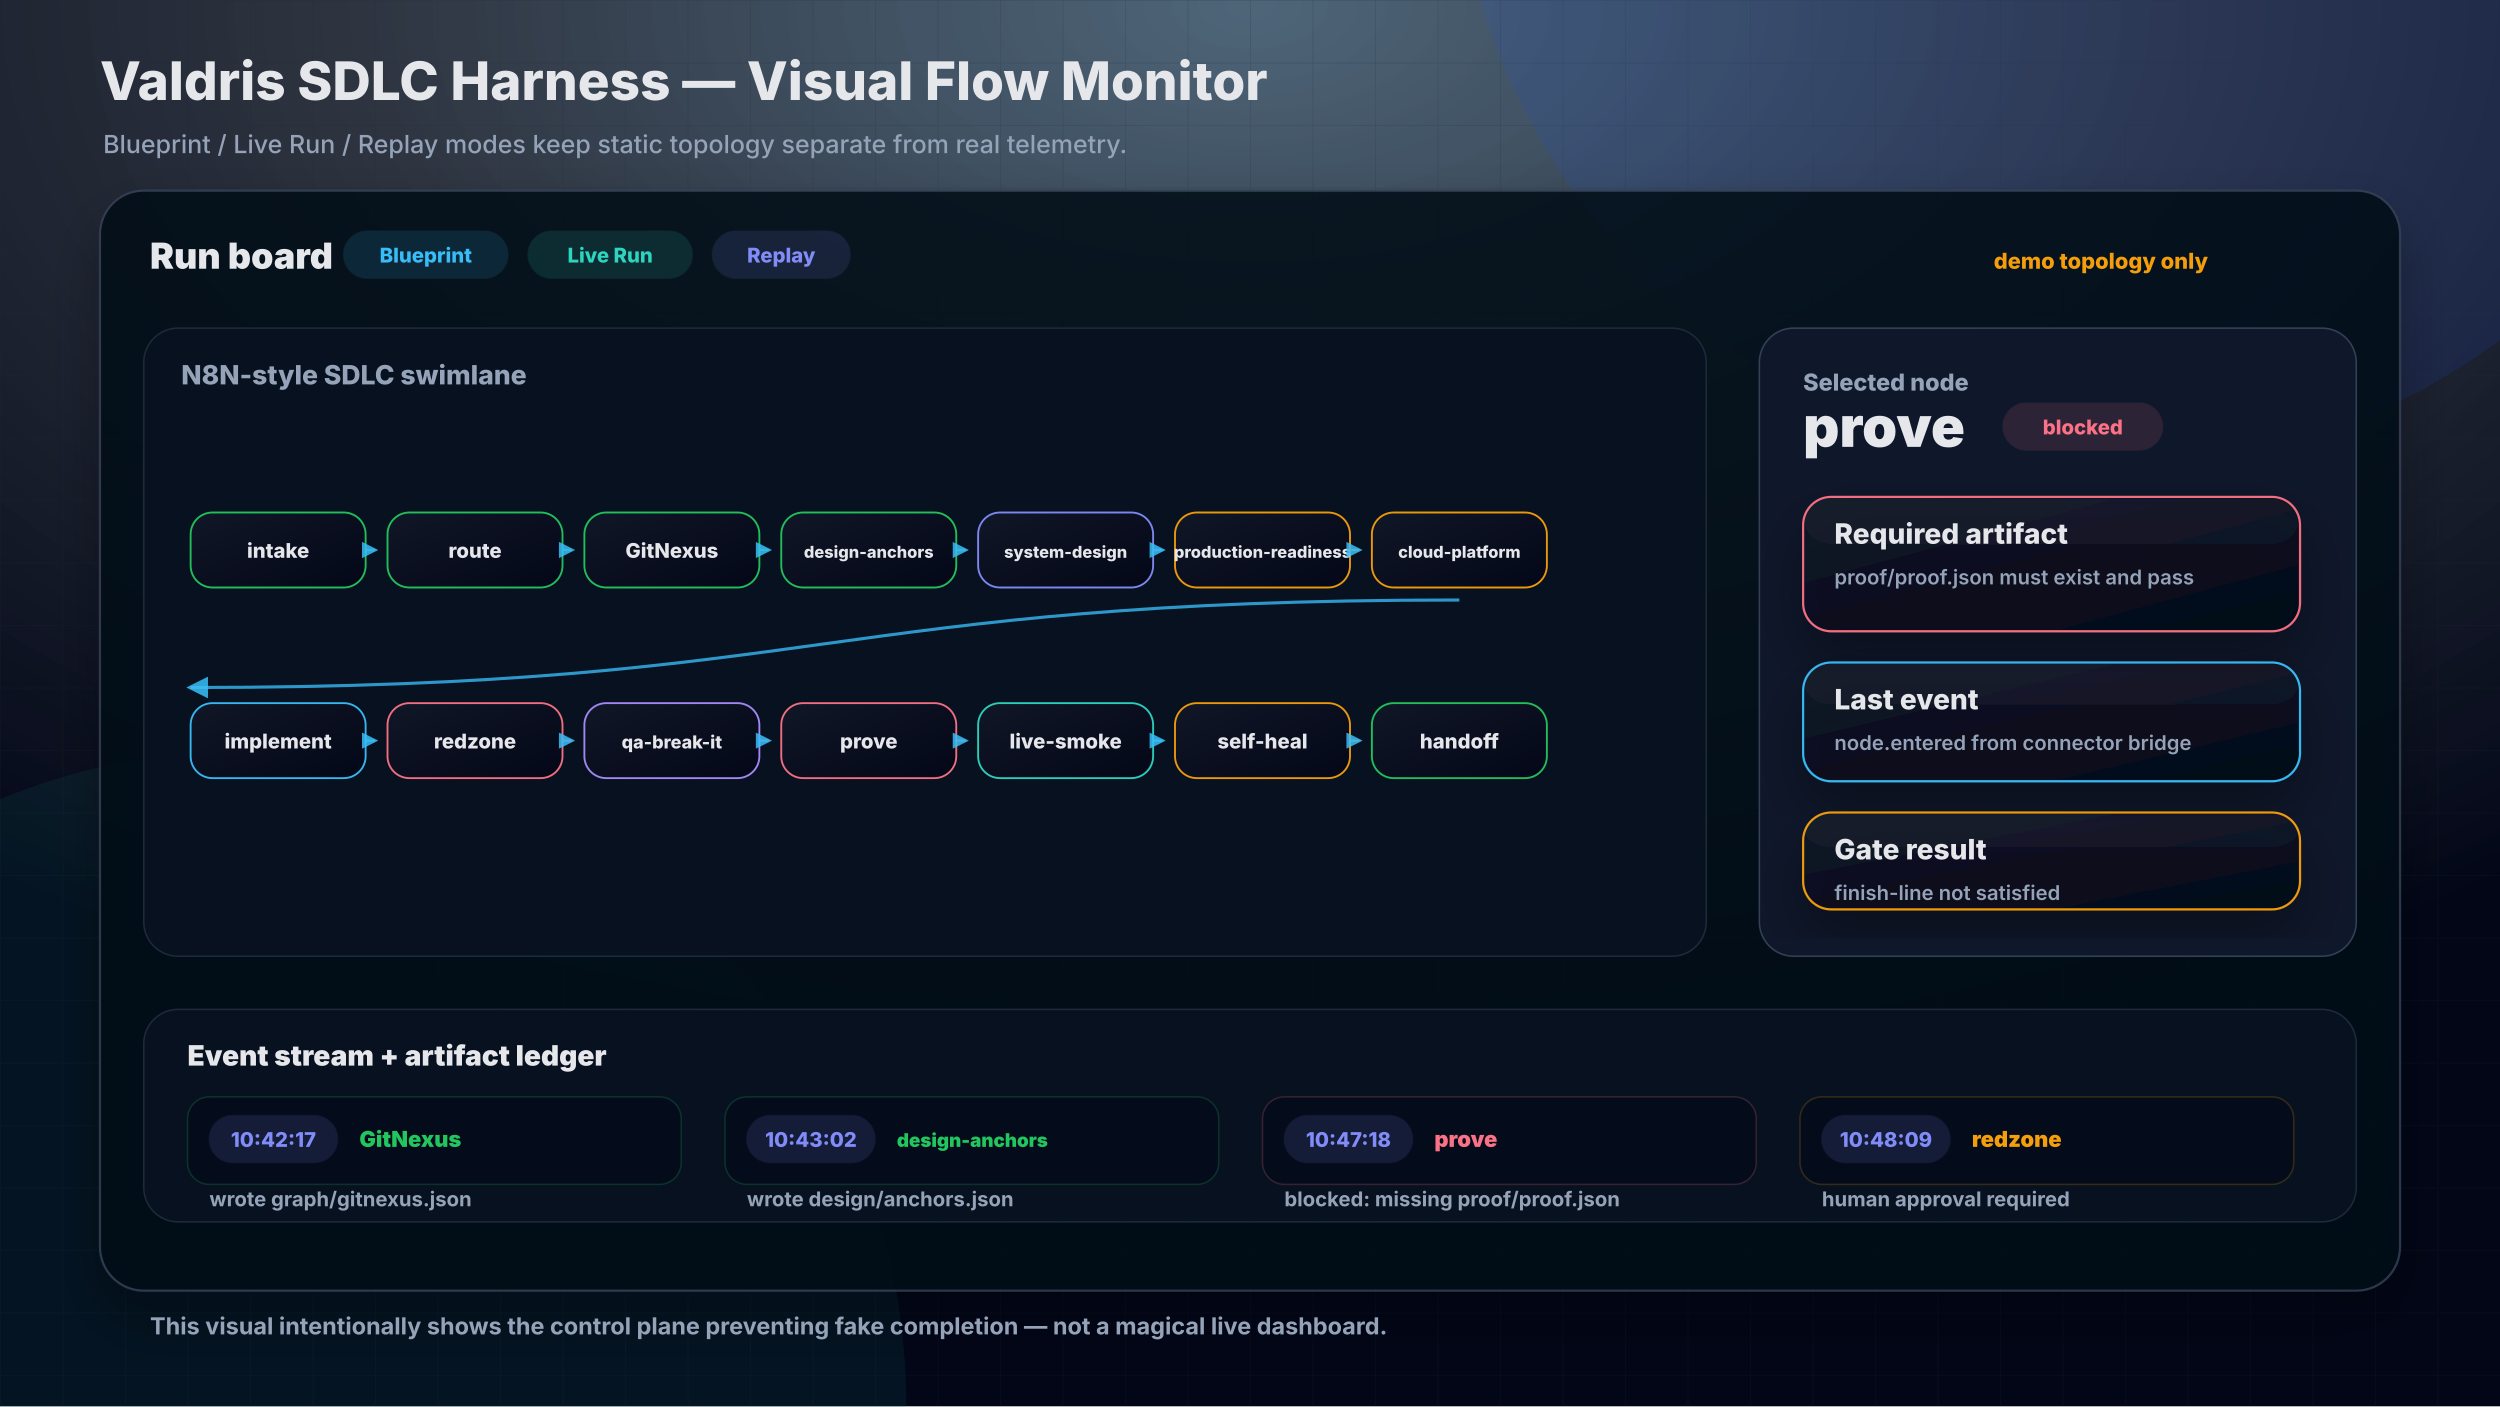
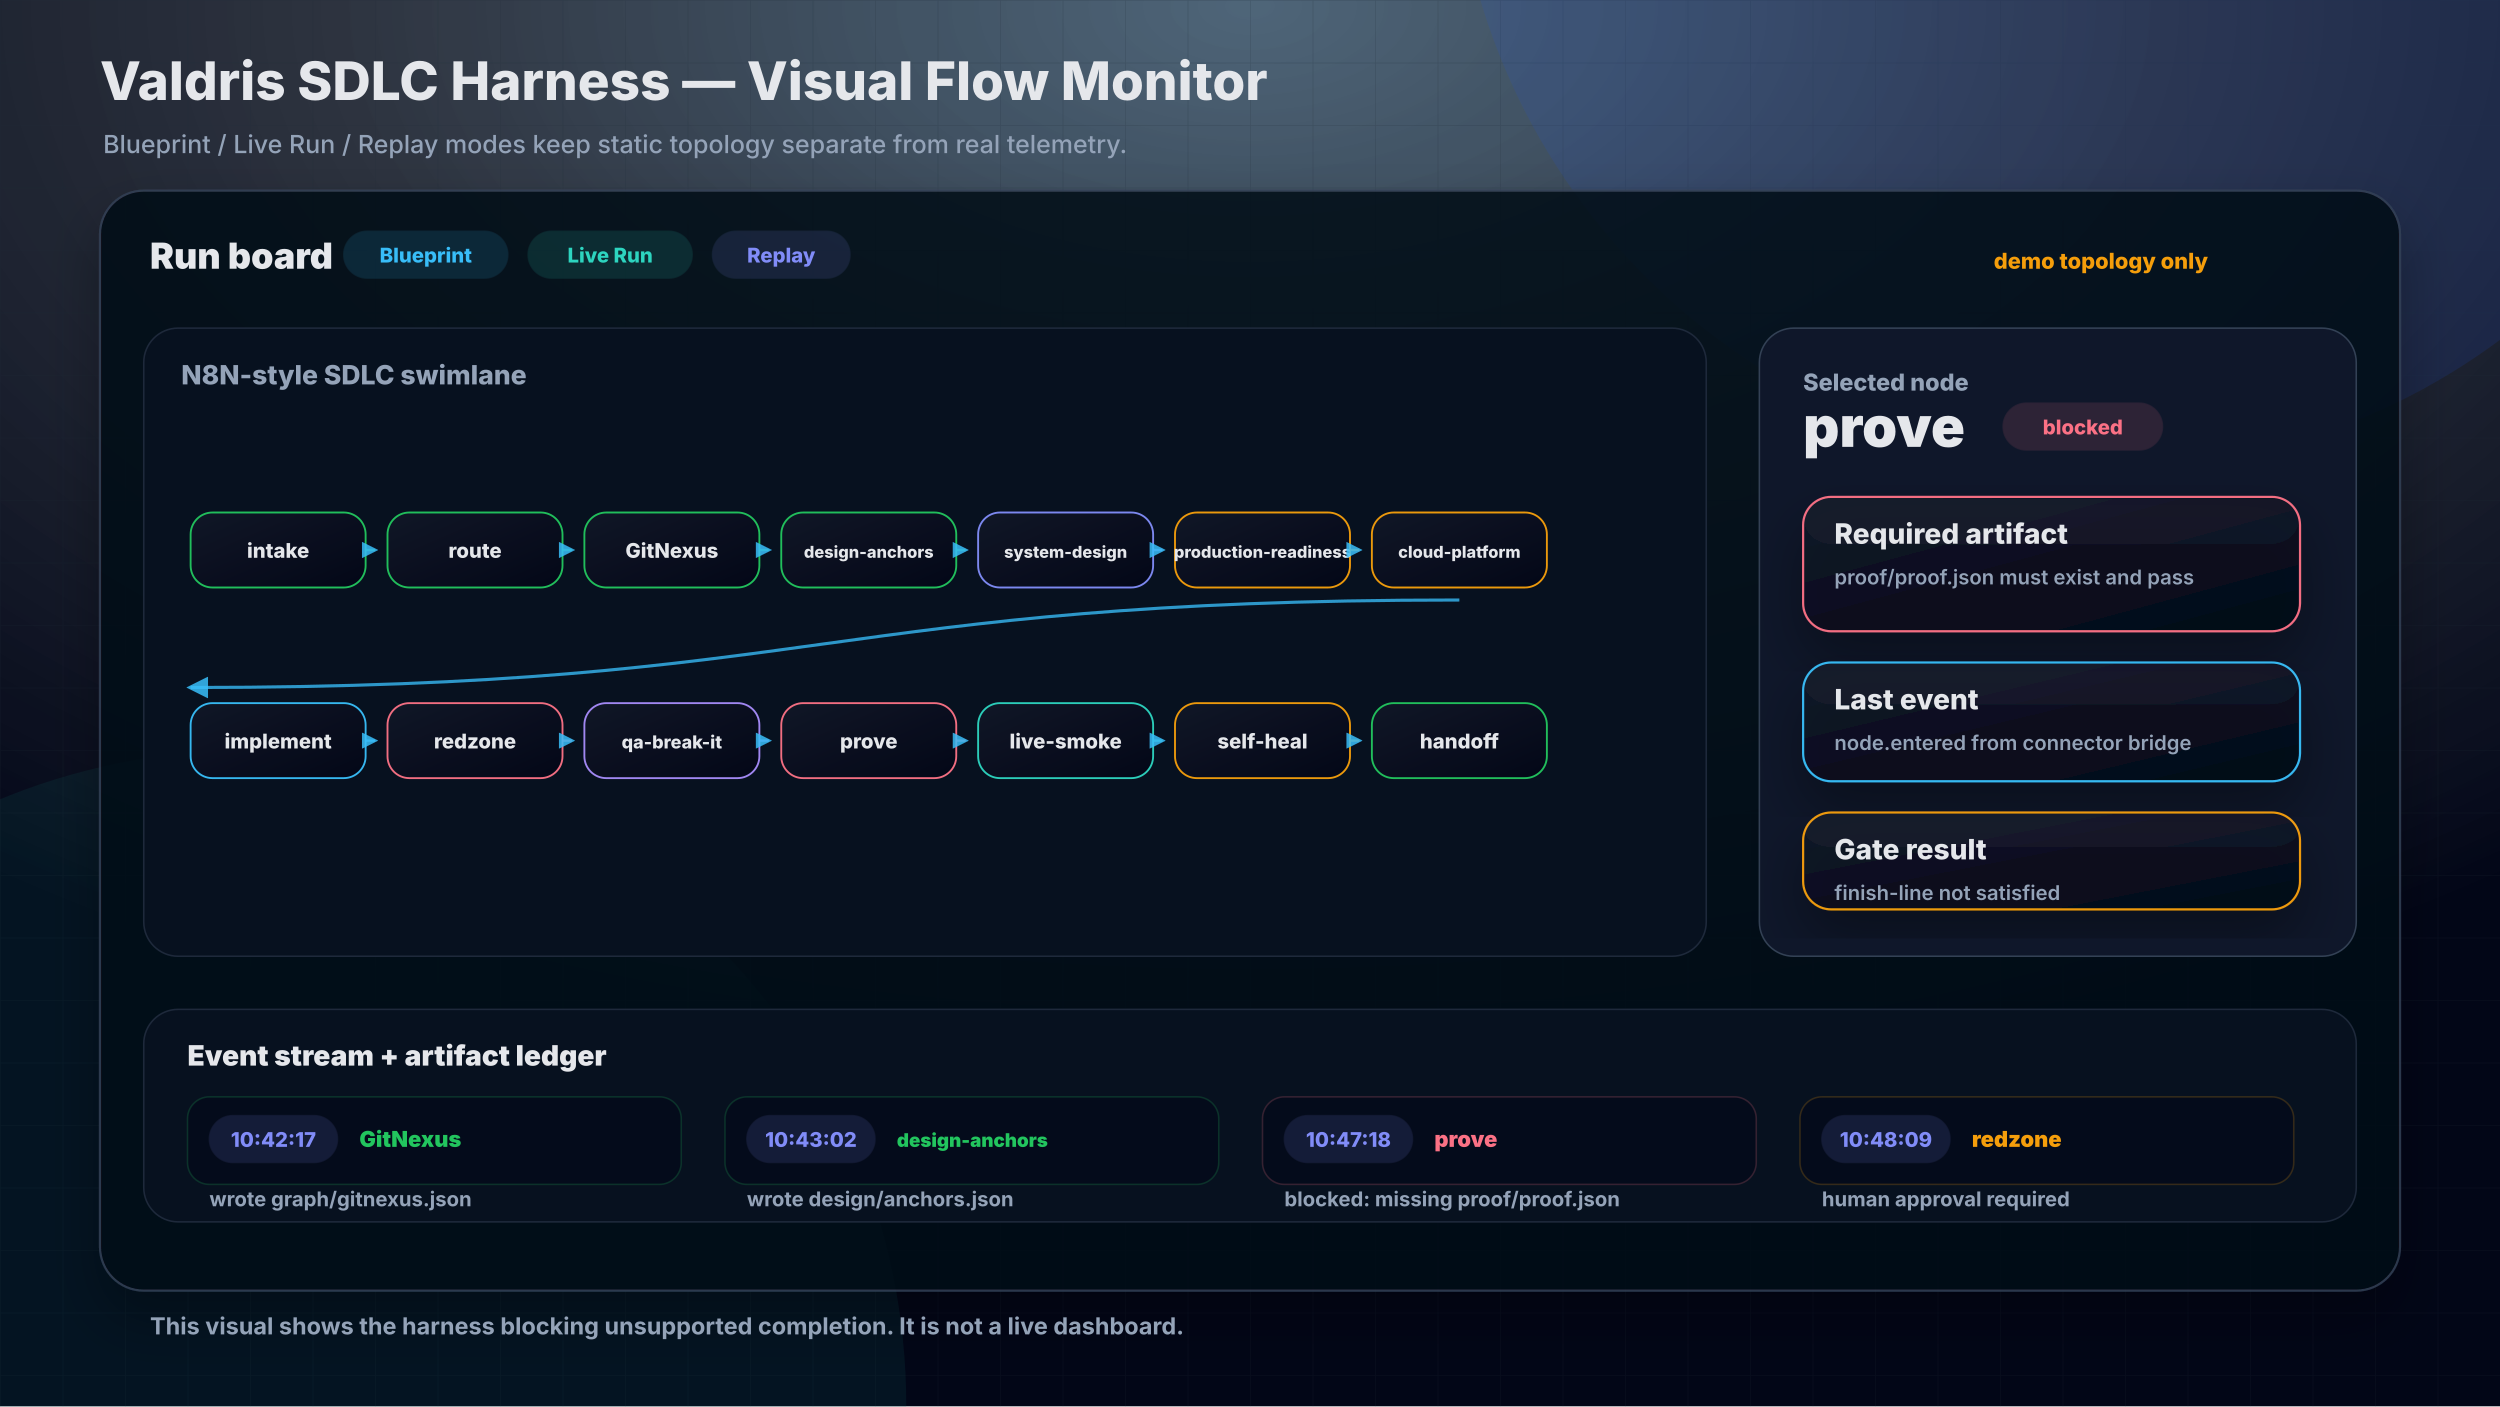
<svg xmlns="http://www.w3.org/2000/svg" width="1600" height="900" viewBox="0 0 1600 900" role="img" aria-label="Valdris SDLC Harness — Visual Flow Monitor">
  <defs>
    <radialGradient id="bgGlow" cx="50%" cy="0%" r="80%">
      <stop offset="0%" stop-color="#0f2f4a" stop-opacity="0.72" />
      <stop offset="45%" stop-color="#0b1220" stop-opacity="0.85" />
      <stop offset="100%" stop-color="#020617" stop-opacity="1" />
    </radialGradient>
    <linearGradient id="cardFill" x1="0" y1="0" x2="1" y2="1">
      <stop offset="0%" stop-color="#172554" stop-opacity="0.92" />
      <stop offset="100%" stop-color="#0f172a" stop-opacity="0.92" />
    </linearGradient>
    <linearGradient id="softFill" x1="0" y1="0" x2="1" y2="1">
      <stop offset="0%" stop-color="#111827" stop-opacity="0.96" />
      <stop offset="100%" stop-color="#020617" stop-opacity="0.96" />
    </linearGradient>
    <linearGradient id="cyanFill" x1="0" y1="0" x2="1" y2="1">
      <stop offset="0%" stop-color="#0e7490" stop-opacity="0.72" />
      <stop offset="100%" stop-color="#0f172a" stop-opacity="0.92" />
    </linearGradient>
    <linearGradient id="amberFill" x1="0" y1="0" x2="1" y2="1">
      <stop offset="0%" stop-color="#92400e" stop-opacity="0.72" />
      <stop offset="100%" stop-color="#0f172a" stop-opacity="0.92" />
    </linearGradient>
    <linearGradient id="roseFill" x1="0" y1="0" x2="1" y2="1">
      <stop offset="0%" stop-color="#881337" stop-opacity="0.72" />
      <stop offset="100%" stop-color="#0f172a" stop-opacity="0.92" />
    </linearGradient>
    <filter id="shadow" x="-30%" y="-30%" width="160%" height="160%">
      <feDropShadow dx="0" dy="18" stdDeviation="18" flood-color="#000000" flood-opacity="0.35" />
    </filter>
    <filter id="glow" x="-50%" y="-50%" width="200%" height="200%">
      <feGaussianBlur stdDeviation="4" result="blur" />
      <feMerge>
        <feMergeNode in="blur" />
        <feMergeNode in="SourceGraphic" />
      </feMerge>
    </filter>
    <marker id="arrow" viewBox="0 0 10 10" refX="8" refY="5" markerWidth="7" markerHeight="7" orient="auto-start-reverse">
      <path d="M 0 0 L 10 5 L 0 10 z" fill="#38bdf8" opacity="0.85" />
    </marker>
    <marker id="arrowAmber" viewBox="0 0 10 10" refX="8" refY="5" markerWidth="7" markerHeight="7" orient="auto-start-reverse">
      <path d="M 0 0 L 10 5 L 0 10 z" fill="#f59e0b" opacity="0.9" />
    </marker>
    <pattern id="grid" width="40" height="40" patternUnits="userSpaceOnUse">
      <path d="M 40 0 L 0 0 0 40" fill="none" stroke="#1f2937" stroke-width="1" opacity="0.35" />
    </pattern>
  </defs>
  <rect width="1600" height="900" fill="url(#bgGlow)" />
  <rect width="1600" height="900" fill="url(#grid)" opacity="0.6" />
  <circle cx="1350" cy="-120" r="420" fill="#1d4ed8" opacity="0.14" />
  <circle cx="160" cy="900" r="420" fill="#0f766e" opacity="0.13" />
  <text x="64" y="64" fill="#e5e7eb" font-family="Inter, ui-sans-serif, system-ui, -apple-system, Segoe UI, Arial" font-size="34" font-weight="800">Valdris SDLC Harness — Visual Flow Monitor</text>
  <text x="66" y="98" fill="#94a3b8" font-family="Inter, ui-sans-serif, system-ui, -apple-system, Segoe UI, Arial" font-size="16" font-weight="500">Blueprint / Live Run / Replay modes keep static topology separate from real telemetry.</text>
  <rect x="64" y="122" width="1472" height="704" rx="28" fill="#030712" opacity="0.86" stroke="#334155" stroke-width="1.4" filter="url(#shadow)" />
  <text x="96" y="172" text-anchor="start" fill="#e5e7eb" font-family="Inter, ui-sans-serif, system-ui, -apple-system, Segoe UI, Arial" font-size="23" font-weight="850">Run board</text>
  <g>
    <rect x="220" y="148" width="105" height="30" rx="15" fill="#38bdf8" opacity="0.13" stroke="#38bdf8" stroke-opacity="0.75" />
    <text x="272.5" y="168" text-anchor="middle" fill="#38bdf8" font-family="Inter, ui-sans-serif, system-ui" font-size="13" font-weight="800">Blueprint</text>
  </g>
  <g>
    <rect x="338" y="148" width="105" height="30" rx="15" fill="#2dd4bf" opacity="0.13" stroke="#2dd4bf" stroke-opacity="0.75" />
    <text x="390.5" y="168" text-anchor="middle" fill="#2dd4bf" font-family="Inter, ui-sans-serif, system-ui" font-size="13" font-weight="800">Live Run</text>
  </g>
  <g>
    <rect x="456" y="148" width="88" height="30" rx="15" fill="#818cf8" opacity="0.13" stroke="#818cf8" stroke-opacity="0.75" />
    <text x="500" y="168" text-anchor="middle" fill="#818cf8" font-family="Inter, ui-sans-serif, system-ui" font-size="13" font-weight="800">Replay</text>
  </g>
  <text x="1276" y="172" text-anchor="start" fill="#f59e0b" font-family="Inter, ui-sans-serif, system-ui, -apple-system, Segoe UI, Arial" font-size="14" font-weight="800">demo topology only</text>
  <rect x="92" y="210" width="1000" height="402" rx="22" fill="#07111f" stroke="#1e293b" />
  <text x="116" y="246" text-anchor="start" fill="#94a3b8" font-family="Inter, ui-sans-serif, system-ui, -apple-system, Segoe UI, Arial" font-size="17" font-weight="800">N8N-style SDLC swimlane</text>
  <g>
    <rect x="122" y="328" width="112" height="48" rx="14" fill="url(#softFill)" stroke="#22c55e" stroke-width="1.2" opacity="0.96" />
    <text x="178" y="357" text-anchor="middle" fill="#e5e7eb" font-family="Inter, ui-sans-serif, system-ui" font-size="13" font-weight="800">intake</text>
  </g>
  <line x1="234" y1="352" x2="240" y2="352" stroke="#22c55e" stroke-width="1.5" stroke-opacity="0.82" marker-end="url(#arrow)" />
  <g>
    <rect x="248" y="328" width="112" height="48" rx="14" fill="url(#softFill)" stroke="#22c55e" stroke-width="1.2" opacity="0.96" />
    <text x="304" y="357" text-anchor="middle" fill="#e5e7eb" font-family="Inter, ui-sans-serif, system-ui" font-size="13" font-weight="800">route</text>
  </g>
  <line x1="360" y1="352" x2="366" y2="352" stroke="#22c55e" stroke-width="1.5" stroke-opacity="0.82" marker-end="url(#arrow)" />
  <g>
    <rect x="374" y="328" width="112" height="48" rx="14" fill="url(#softFill)" stroke="#22c55e" stroke-width="1.2" opacity="0.96" />
    <text x="430" y="357" text-anchor="middle" fill="#e5e7eb" font-family="Inter, ui-sans-serif, system-ui" font-size="13" font-weight="800">GitNexus</text>
  </g>
  <line x1="486" y1="352" x2="492" y2="352" stroke="#22c55e" stroke-width="1.5" stroke-opacity="0.82" marker-end="url(#arrow)" />
  <g>
    <rect x="500" y="328" width="112" height="48" rx="14" fill="url(#softFill)" stroke="#22c55e" stroke-width="1.2" opacity="0.96" />
    <text x="556" y="357" text-anchor="middle" fill="#e5e7eb" font-family="Inter, ui-sans-serif, system-ui" font-size="10.5" font-weight="800">design-anchors</text>
  </g>
  <line x1="612" y1="352" x2="618" y2="352" stroke="#22c55e" stroke-width="1.5" stroke-opacity="0.82" marker-end="url(#arrow)" />
  <g>
    <rect x="626" y="328" width="112" height="48" rx="14" fill="url(#softFill)" stroke="#818cf8" stroke-width="1.2" opacity="0.96" />
    <text x="682" y="357" text-anchor="middle" fill="#e5e7eb" font-family="Inter, ui-sans-serif, system-ui" font-size="10.5" font-weight="800">system-design</text>
  </g>
  <line x1="738" y1="352" x2="744" y2="352" stroke="#818cf8" stroke-width="1.5" stroke-opacity="0.82" marker-end="url(#arrow)" />
  <g>
    <rect x="752" y="328" width="112" height="48" rx="14" fill="url(#softFill)" stroke="#f59e0b" stroke-width="1.2" opacity="0.96" />
    <text x="808" y="357" text-anchor="middle" fill="#e5e7eb" font-family="Inter, ui-sans-serif, system-ui" font-size="10.5" font-weight="800">production-readiness</text>
  </g>
  <line x1="864" y1="352" x2="870" y2="352" stroke="#f59e0b" stroke-width="1.5" stroke-opacity="0.82" marker-end="url(#arrow)" />
  <g>
    <rect x="878" y="328" width="112" height="48" rx="14" fill="url(#softFill)" stroke="#f59e0b" stroke-width="1.2" opacity="0.96" />
    <text x="934" y="357" text-anchor="middle" fill="#e5e7eb" font-family="Inter, ui-sans-serif, system-ui" font-size="10.5" font-weight="800">cloud-platform</text>
  </g>
  <g>
    <rect x="122" y="450" width="112" height="48" rx="14" fill="url(#softFill)" stroke="#38bdf8" stroke-width="1.2" opacity="0.96" />
    <text x="178" y="479" text-anchor="middle" fill="#e5e7eb" font-family="Inter, ui-sans-serif, system-ui" font-size="13" font-weight="800">implement</text>
  </g>
  <line x1="234" y1="474" x2="240" y2="474" stroke="#38bdf8" stroke-width="1.5" stroke-opacity="0.82" marker-end="url(#arrow)" />
  <g>
    <rect x="248" y="450" width="112" height="48" rx="14" fill="url(#softFill)" stroke="#fb7185" stroke-width="1.2" opacity="0.96" />
    <text x="304" y="479" text-anchor="middle" fill="#e5e7eb" font-family="Inter, ui-sans-serif, system-ui" font-size="13" font-weight="800">redzone</text>
  </g>
  <line x1="360" y1="474" x2="366" y2="474" stroke="#fb7185" stroke-width="1.5" stroke-opacity="0.82" marker-end="url(#arrow)" />
  <g>
    <rect x="374" y="450" width="112" height="48" rx="14" fill="url(#softFill)" stroke="#a78bfa" stroke-width="1.2" opacity="0.96" />
    <text x="430" y="479" text-anchor="middle" fill="#e5e7eb" font-family="Inter, ui-sans-serif, system-ui" font-size="11.5" font-weight="800">qa-break-it</text>
  </g>
  <line x1="486" y1="474" x2="492" y2="474" stroke="#a78bfa" stroke-width="1.5" stroke-opacity="0.82" marker-end="url(#arrow)" />
  <g>
    <rect x="500" y="450" width="112" height="48" rx="14" fill="url(#softFill)" stroke="#fb7185" stroke-width="1.2" opacity="0.96" />
    <text x="556" y="479" text-anchor="middle" fill="#e5e7eb" font-family="Inter, ui-sans-serif, system-ui" font-size="13" font-weight="800">prove</text>
  </g>
  <line x1="612" y1="474" x2="618" y2="474" stroke="#fb7185" stroke-width="1.5" stroke-opacity="0.82" marker-end="url(#arrow)" />
  <g>
    <rect x="626" y="450" width="112" height="48" rx="14" fill="url(#softFill)" stroke="#2dd4bf" stroke-width="1.2" opacity="0.96" />
    <text x="682" y="479" text-anchor="middle" fill="#e5e7eb" font-family="Inter, ui-sans-serif, system-ui" font-size="13" font-weight="800">live-smoke</text>
  </g>
  <line x1="738" y1="474" x2="744" y2="474" stroke="#2dd4bf" stroke-width="1.5" stroke-opacity="0.82" marker-end="url(#arrow)" />
  <g>
    <rect x="752" y="450" width="112" height="48" rx="14" fill="url(#softFill)" stroke="#f59e0b" stroke-width="1.2" opacity="0.96" />
    <text x="808" y="479" text-anchor="middle" fill="#e5e7eb" font-family="Inter, ui-sans-serif, system-ui" font-size="13" font-weight="800">self-heal</text>
  </g>
  <line x1="864" y1="474" x2="870" y2="474" stroke="#f59e0b" stroke-width="1.5" stroke-opacity="0.82" marker-end="url(#arrow)" />
  <g>
    <rect x="878" y="450" width="112" height="48" rx="14" fill="url(#softFill)" stroke="#22c55e" stroke-width="1.2" opacity="0.96" />
    <text x="934" y="479" text-anchor="middle" fill="#e5e7eb" font-family="Inter, ui-sans-serif, system-ui" font-size="13" font-weight="800">handoff</text>
  </g>
  <path d="M 934 384 C 528 384, 528 440, 122 440" fill="none" stroke="#38bdf8" stroke-width="2" stroke-opacity="0.78" marker-end="url(#arrow)" />
  <rect x="1126" y="210" width="382" height="402" rx="22" fill="#0f172a" stroke="#334155" />
  <text x="1154" y="250" text-anchor="start" fill="#94a3b8" font-family="Inter, ui-sans-serif, system-ui, -apple-system, Segoe UI, Arial" font-size="15" font-weight="800">Selected node</text>
  <text x="1154" y="286" text-anchor="start" fill="#e5e7eb" font-family="Inter, ui-sans-serif, system-ui, -apple-system, Segoe UI, Arial" font-size="36" font-weight="900">prove</text>
  <g>
    <rect x="1282" y="258" width="102" height="30" rx="15" fill="#fb7185" opacity="0.13" stroke="#fb7185" stroke-opacity="0.75" />
    <text x="1333" y="278" text-anchor="middle" fill="#fb7185" font-family="Inter, ui-sans-serif, system-ui" font-size="13" font-weight="800">blocked</text>
  </g>
  <g>
    <g filter="url(#shadow)" opacity="1">
      <rect x="1154" y="318" width="318" height="86" rx="18" fill="url(#softFill)" stroke="#fb7185" stroke-width="1.4" opacity="0.96" />
      <rect x="1155" y="319" width="316" height="29.24" rx="18" fill="#ffffff" opacity="0.035" />
    </g>
    <text x="1174" y="348" text-anchor="start" fill="#e5e7eb" font-family="Inter, ui-sans-serif, system-ui, -apple-system, Segoe UI, Arial" font-size="18" font-weight="800">Required artifact</text>
    <text x="1174" y="374" text-anchor="start" fill="#94a3b8" font-family="Inter, ui-sans-serif, system-ui, -apple-system, Segoe UI, Arial" font-size="13" font-weight="600">proof/proof.json must exist and pass</text>
  </g>
  <g>
    <g filter="url(#shadow)" opacity="1">
      <rect x="1154" y="424" width="318" height="76" rx="18" fill="url(#softFill)" stroke="#38bdf8" stroke-width="1.4" opacity="0.96" />
      <rect x="1155" y="425" width="316" height="25.84" rx="18" fill="#ffffff" opacity="0.035" />
    </g>
    <text x="1174" y="454" text-anchor="start" fill="#e5e7eb" font-family="Inter, ui-sans-serif, system-ui, -apple-system, Segoe UI, Arial" font-size="18" font-weight="800">Last event</text>
    <text x="1174" y="480" text-anchor="start" fill="#94a3b8" font-family="Inter, ui-sans-serif, system-ui, -apple-system, Segoe UI, Arial" font-size="13" font-weight="600">node.entered from connector bridge</text>
  </g>
  <g>
    <g filter="url(#shadow)" opacity="1">
      <rect x="1154" y="520" width="318" height="62" rx="18" fill="url(#softFill)" stroke="#f59e0b" stroke-width="1.4" opacity="0.96" />
      <rect x="1155" y="521" width="316" height="21.08" rx="18" fill="#ffffff" opacity="0.035" />
    </g>
    <text x="1174" y="550" text-anchor="start" fill="#e5e7eb" font-family="Inter, ui-sans-serif, system-ui, -apple-system, Segoe UI, Arial" font-size="18" font-weight="800">Gate result</text>
    <text x="1174" y="576" text-anchor="start" fill="#94a3b8" font-family="Inter, ui-sans-serif, system-ui, -apple-system, Segoe UI, Arial" font-size="13" font-weight="600">finish-line not satisfied</text>
  </g>
  <rect x="92" y="646" width="1416" height="136" rx="22" fill="#07111f" stroke="#1e293b" />
  <text x="120" y="682" text-anchor="start" fill="#e5e7eb" font-family="Inter, ui-sans-serif, system-ui, -apple-system, Segoe UI, Arial" font-size="18" font-weight="850">Event stream + artifact ledger</text>
  <rect x="120" y="702" width="316" height="56" rx="14" fill="#020617" opacity="0.55" stroke="#22c55e" stroke-opacity="0.35" />
  <g>
    <rect x="134" y="714" width="82" height="30" rx="15" fill="#818cf8" opacity="0.13" stroke="#818cf8" stroke-opacity="0.75" />
    <text x="175" y="734" text-anchor="middle" fill="#818cf8" font-family="Inter, ui-sans-serif, system-ui" font-size="13" font-weight="800">10:42:17</text>
  </g>
  <text x="230" y="734" text-anchor="start" fill="#22c55e" font-family="Inter, ui-sans-serif, system-ui, -apple-system, Segoe UI, Arial" font-size="14" font-weight="850">GitNexus</text>
  <text x="134" y="772" text-anchor="start" fill="#94a3b8" font-family="Inter, ui-sans-serif, system-ui, -apple-system, Segoe UI, Arial" font-size="13" font-weight="700">wrote graph/gitnexus.json</text>
  <rect x="464" y="702" width="316" height="56" rx="14" fill="#020617" opacity="0.55" stroke="#22c55e" stroke-opacity="0.35" />
  <g>
    <rect x="478" y="714" width="82" height="30" rx="15" fill="#818cf8" opacity="0.13" stroke="#818cf8" stroke-opacity="0.75" />
    <text x="519" y="734" text-anchor="middle" fill="#818cf8" font-family="Inter, ui-sans-serif, system-ui" font-size="13" font-weight="800">10:43:02</text>
  </g>
  <text x="574" y="734" text-anchor="start" fill="#22c55e" font-family="Inter, ui-sans-serif, system-ui, -apple-system, Segoe UI, Arial" font-size="12" font-weight="850">design-anchors</text>
  <text x="478" y="772" text-anchor="start" fill="#94a3b8" font-family="Inter, ui-sans-serif, system-ui, -apple-system, Segoe UI, Arial" font-size="13" font-weight="700">wrote design/anchors.json</text>
  <rect x="808" y="702" width="316" height="56" rx="14" fill="#020617" opacity="0.55" stroke="#fb7185" stroke-opacity="0.35" />
  <g>
    <rect x="822" y="714" width="82" height="30" rx="15" fill="#818cf8" opacity="0.13" stroke="#818cf8" stroke-opacity="0.75" />
    <text x="863" y="734" text-anchor="middle" fill="#818cf8" font-family="Inter, ui-sans-serif, system-ui" font-size="13" font-weight="800">10:47:18</text>
  </g>
  <text x="918" y="734" text-anchor="start" fill="#fb7185" font-family="Inter, ui-sans-serif, system-ui, -apple-system, Segoe UI, Arial" font-size="14" font-weight="850">prove</text>
  <text x="822" y="772" text-anchor="start" fill="#94a3b8" font-family="Inter, ui-sans-serif, system-ui, -apple-system, Segoe UI, Arial" font-size="13" font-weight="700">blocked: missing proof/proof.json</text>
  <rect x="1152" y="702" width="316" height="56" rx="14" fill="#020617" opacity="0.55" stroke="#f59e0b" stroke-opacity="0.35" />
  <g>
    <rect x="1166" y="714" width="82" height="30" rx="15" fill="#818cf8" opacity="0.13" stroke="#818cf8" stroke-opacity="0.75" />
    <text x="1207" y="734" text-anchor="middle" fill="#818cf8" font-family="Inter, ui-sans-serif, system-ui" font-size="13" font-weight="800">10:48:09</text>
  </g>
  <text x="1262" y="734" text-anchor="start" fill="#f59e0b" font-family="Inter, ui-sans-serif, system-ui, -apple-system, Segoe UI, Arial" font-size="14" font-weight="850">redzone</text>
  <text x="1166" y="772" text-anchor="start" fill="#94a3b8" font-family="Inter, ui-sans-serif, system-ui, -apple-system, Segoe UI, Arial" font-size="13" font-weight="700">human approval required</text>
-   <text x="96" y="854" text-anchor="start" fill="#94a3b8" font-family="Inter, ui-sans-serif, system-ui, -apple-system, Segoe UI, Arial" font-size="15" font-weight="700">This visual intentionally shows the control plane preventing fake completion — not a magical live dashboard.</text>
+   <text x="96" y="854" text-anchor="start" fill="#94a3b8" font-family="Inter, ui-sans-serif, system-ui, -apple-system, Segoe UI, Arial" font-size="15" font-weight="700">This visual shows the harness blocking unsupported completion. It is not a live dashboard.</text>
</svg>
